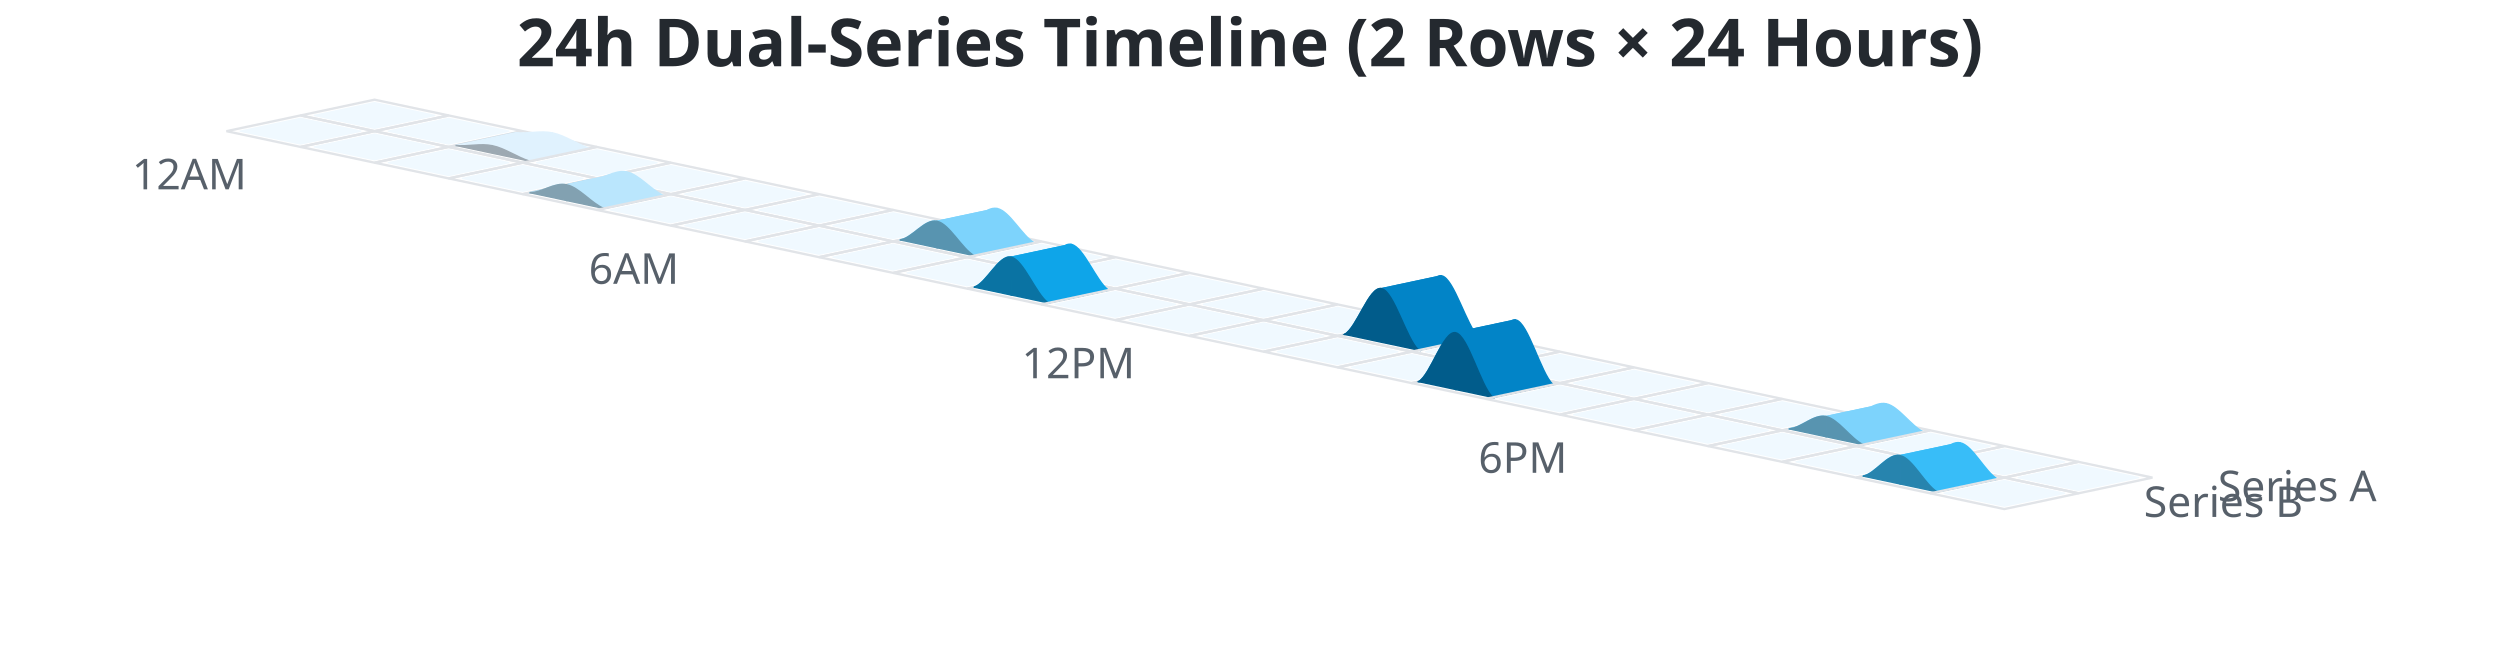
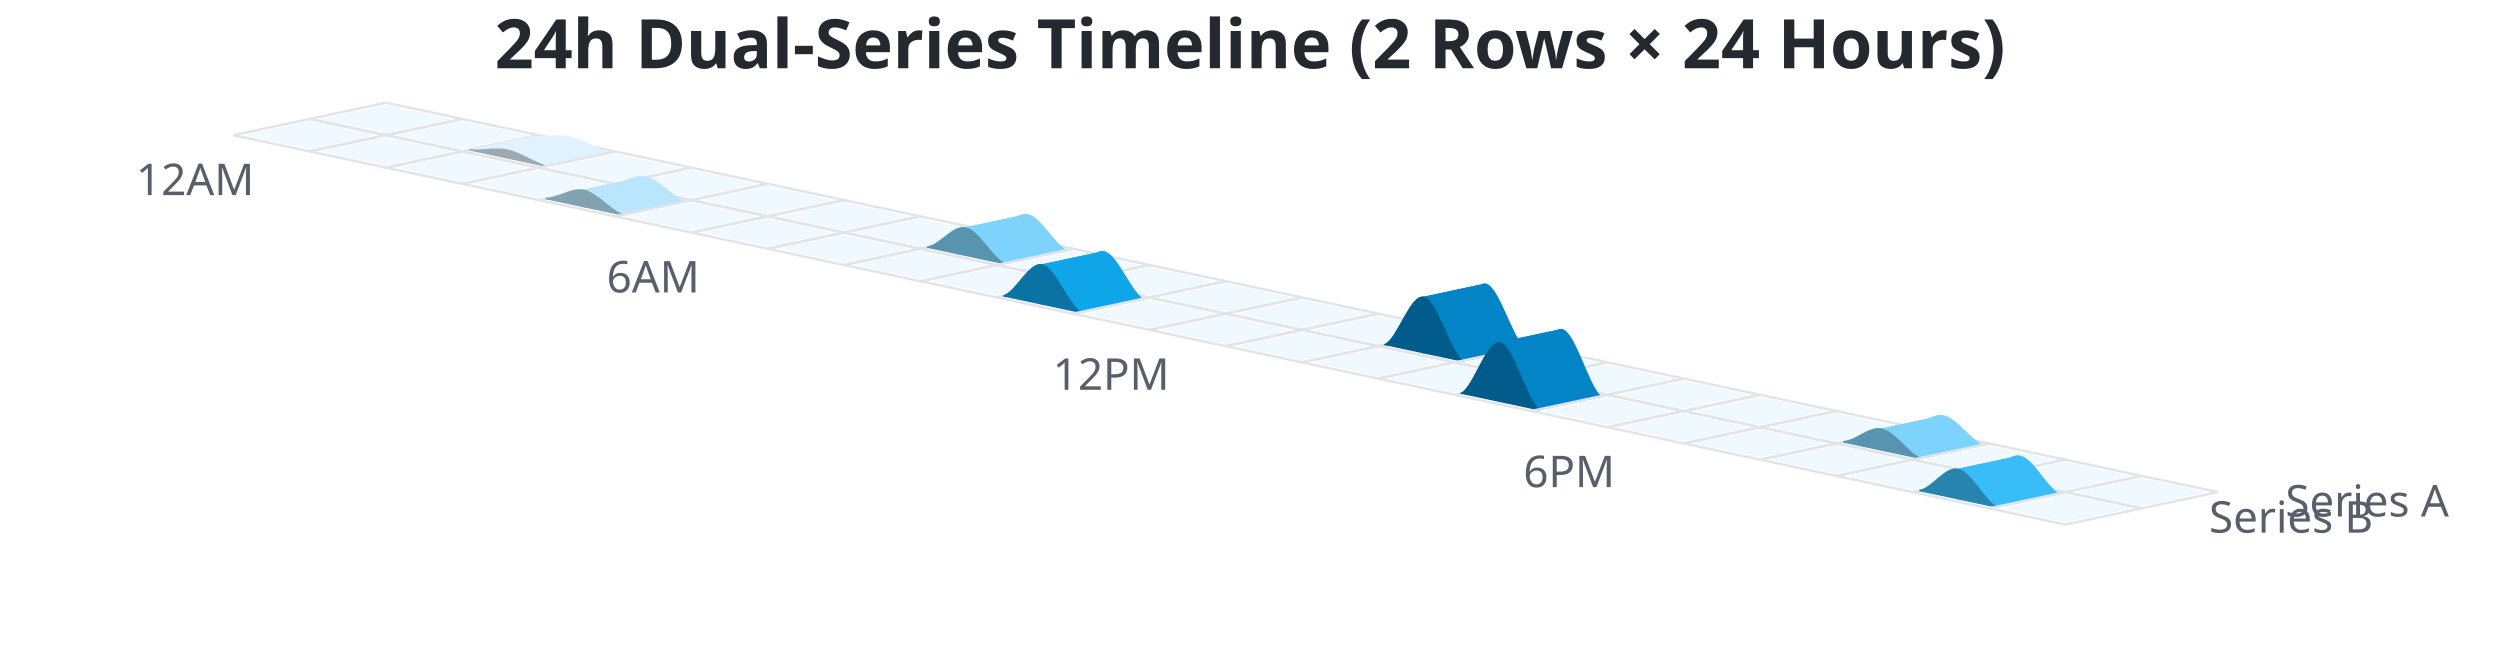
- <svg xmlns="http://www.w3.org/2000/svg" viewBox="-79.13 -21.06 528.16 138.51" width="100%" height="100%">
+ <svg xmlns="http://www.w3.org/2000/svg" viewBox="-79.13 -21.06 512.56 136.51" width="100%" height="100%">
  <style>
        @keyframes iso-grow {
          from {
            transform: scaleY(0);
          }
          to {
            transform: scaleY(1);
          }
        }
        .iso-bar {
          transform-box: fill-box;
          animation: iso-grow 0.6s cubic-bezier(0.16, 1, 0.3, 1) both;
          transition: transform 0.2s cubic-bezier(0.25, 0.46, 0.45, 0.94), filter 0.2s ease;
          cursor: pointer;
        }
        .iso-bar:hover {
          filter: brightness(1.1) drop-shadow(0 4px 6px rgba(0, 0, 0, 0.2));
          transform: translateY(-3px) scaleY(1);
        }
        .iso-face-top, .iso-face-left, .iso-face-right, .iso-bridge-top, .iso-bridge-front {
          transition: fill 0.2s ease;
        }
      </style>
-   <text x="184.95" y="-7.06" fill="#24292f" font-size="14" font-weight="bold" font-family="sans-serif" text-anchor="middle">24h Dual-Series Timeline (2 Rows × 24 Hours)</text>
+   <text x="177.15" y="-7.06" fill="#24292f" font-size="14" font-weight="bold" font-family="sans-serif" text-anchor="middle">24h Dual-Series Timeline (2 Rows × 24 Hours)</text>
  <g>
    <polygon class="iso-grid-cell" points="0.00,0.00 -15.65,3.33 0.00,6.65 15.65,3.33" fill="none" stroke="#e1e4e8" stroke-width="0.5" />
    <g class="iso-bar" data-col="0" data-row="0" data-value="0" style="animation-delay: 0ms; transform-origin: bottom;">
      <polygon points="0.00,0.62 -12.72,3.33 0.00,6.03 12.72,3.33" fill="#f0f9ff" stroke="#f0f9ff" stroke-width="0.3" stroke-linejoin="round" fill-opacity="1" stroke-opacity="1" />
    </g>
    <polygon class="iso-grid-cell" points="-15.65,3.33 -31.30,6.65 -15.65,9.98 0.00,6.65" fill="none" stroke="#e1e4e8" stroke-width="0.5" />
    <g class="iso-bar" data-col="0" data-row="1" data-value="0" style="animation-delay: 15ms; transform-origin: bottom;">
      <polygon points="-15.65,3.95 -28.37,6.65 -15.65,9.36 -2.93,6.65" fill="#f0f9ff" stroke="#f0f9ff" stroke-width="0.3" stroke-linejoin="round" fill-opacity="1" stroke-opacity="1" />
    </g>
    <polygon class="iso-grid-cell" points="15.65,3.33 0.00,6.65 15.65,9.98 31.30,6.65" fill="none" stroke="#e1e4e8" stroke-width="0.5" />
    <g class="iso-bar" data-col="1" data-row="0" data-value="0" style="animation-delay: 15ms; transform-origin: bottom;">
      <polygon points="15.65,3.95 2.93,6.65 15.65,9.36 28.37,6.65" fill="#f0f9ff" stroke="#f0f9ff" stroke-width="0.3" stroke-linejoin="round" fill-opacity="1" stroke-opacity="1" />
    </g>
    <polygon class="iso-grid-cell" points="0.00,6.65 -15.65,9.98 0.00,13.31 15.65,9.98" fill="none" stroke="#e1e4e8" stroke-width="0.5" />
    <g class="iso-bar" data-col="1" data-row="1" data-value="0" style="animation-delay: 30ms; transform-origin: bottom;">
      <polygon points="0.00,7.28 -12.72,9.98 0.00,12.68 12.72,9.98" fill="#f0f9ff" stroke="#f0f9ff" stroke-width="0.3" stroke-linejoin="round" fill-opacity="1" stroke-opacity="1" />
    </g>
    <polygon class="iso-grid-cell" points="31.30,6.65 15.65,9.98 31.30,13.31 46.95,9.98" fill="none" stroke="#e1e4e8" stroke-width="0.5" />
    <g class="iso-bar" data-col="2" data-row="0" data-value="12" style="animation-delay: 30ms; transform-origin: bottom;">
      <polygon class="iso-face-left" points="29.83,6.97 17.12,9.67 17.12,9.67 29.83,6.97" fill="#beced8" stroke="#beced8" stroke-width="0.3" stroke-linejoin="round" fill-opacity="1" stroke-opacity="1" />
      <polygon class="iso-face-right" points="45.48,10.29 32.77,12.99 32.77,12.99 45.48,10.29" fill="#9da9b2" stroke="#9da9b2" stroke-width="0.3" stroke-linejoin="round" fill-opacity="1" stroke-opacity="1" />
      <path class="iso-face-top" d="M 17.12,9.67 C 19.73,9.96 22.33,9.18 24.94,9.73 L 37.66,7.03 C 35.05,6.47 32.44,7.25 29.83,6.97 Z" fill="#e0f2fe" stroke="#e0f2fe" stroke-width="0.3" fill-opacity="1" stroke-opacity="1" />
      <path class="iso-face-right" d="M 17.12,9.67 L 17.12,9.67 C 19.73,9.96 22.33,9.18 24.94,9.73 L 24.94,11.33 C 22.33,10.78 19.73,10.22 17.12,9.67 Z" fill="#9da9b2" stroke="#9da9b2" stroke-width="0.3" fill-opacity="1" stroke-opacity="1" />
      <path class="iso-face-top" d="M 24.94,9.73 C 27.55,10.29 30.16,12.17 32.77,12.99 L 45.48,10.29 C 42.88,9.47 40.27,7.58 37.66,7.03 Z" fill="#e0f2fe" stroke="#e0f2fe" stroke-width="0.3" fill-opacity="1" stroke-opacity="1" />
      <path class="iso-face-right" d="M 24.94,11.33 L 24.94,9.73 C 27.55,10.29 30.16,12.17 32.77,12.99 L 32.77,12.99 C 30.16,12.44 27.55,11.89 24.94,11.33 Z" fill="#9da9b2" stroke="#9da9b2" stroke-width="0.3" fill-opacity="1" stroke-opacity="1" />
    </g>
    <polygon class="iso-grid-cell" points="15.65,9.98 0.00,13.31 15.65,16.63 31.30,13.31" fill="none" stroke="#e1e4e8" stroke-width="0.5" />
    <g class="iso-bar" data-col="2" data-row="1" data-value="0" style="animation-delay: 45ms; transform-origin: bottom;">
      <polygon points="15.65,10.60 2.93,13.31 15.65,16.01 28.37,13.31" fill="#f0f9ff" stroke="#f0f9ff" stroke-width="0.3" stroke-linejoin="round" fill-opacity="1" stroke-opacity="1" />
    </g>
    <polygon class="iso-grid-cell" points="46.95,9.98 31.30,13.31 46.95,16.63 62.60,13.31" fill="none" stroke="#e1e4e8" stroke-width="0.5" />
    <g class="iso-bar" data-col="3" data-row="0" data-value="0" style="animation-delay: 45ms; transform-origin: bottom;">
      <polygon points="46.95,10.60 34.24,13.31 46.95,16.01 59.67,13.31" fill="#f0f9ff" stroke="#f0f9ff" stroke-width="0.3" stroke-linejoin="round" fill-opacity="1" stroke-opacity="1" />
    </g>
    <polygon class="iso-grid-cell" points="31.30,13.31 15.65,16.63 31.30,19.96 46.95,16.63" fill="none" stroke="#e1e4e8" stroke-width="0.5" />
    <g class="iso-bar" data-col="3" data-row="1" data-value="0" style="animation-delay: 60ms; transform-origin: bottom;">
      <polygon points="31.30,13.93 18.58,16.63 31.30,19.34 44.02,16.63" fill="#f0f9ff" stroke="#f0f9ff" stroke-width="0.3" stroke-linejoin="round" fill-opacity="1" stroke-opacity="1" />
    </g>
    <polygon class="iso-grid-cell" points="62.60,13.31 46.95,16.63 62.60,19.96 78.25,16.63" fill="none" stroke="#e1e4e8" stroke-width="0.5" />
    <g class="iso-bar" data-col="4" data-row="0" data-value="0" style="animation-delay: 60ms; transform-origin: bottom;">
      <polygon points="62.60,13.93 49.89,16.63 62.60,19.34 75.32,16.63" fill="#f0f9ff" stroke="#f0f9ff" stroke-width="0.3" stroke-linejoin="round" fill-opacity="1" stroke-opacity="1" />
    </g>
    <polygon class="iso-grid-cell" points="46.95,16.63 31.30,19.96 46.95,23.29 62.60,19.96" fill="none" stroke="#e1e4e8" stroke-width="0.5" />
    <g class="iso-bar" data-col="4" data-row="1" data-value="25" style="animation-delay: 75ms; transform-origin: bottom;">
      <polygon class="iso-face-left" points="45.48,16.94 32.77,19.65 32.77,19.65 45.48,16.94" fill="#9ec4d7" stroke="#9ec4d7" stroke-width="0.3" stroke-linejoin="round" fill-opacity="1" stroke-opacity="1" />
      <polygon class="iso-face-right" points="61.13,20.27 48.42,22.97 48.42,22.97 61.13,20.27" fill="#82a1b1" stroke="#82a1b1" stroke-width="0.3" stroke-linejoin="round" fill-opacity="1" stroke-opacity="1" />
      <path class="iso-face-top" d="M 32.77,19.65 C 35.38,19.65 37.98,17.42 40.59,17.98 L 53.31,15.27 C 50.70,14.72 48.09,16.94 45.48,16.94 Z" fill="#bae6fd" stroke="#bae6fd" stroke-width="0.3" fill-opacity="1" stroke-opacity="1" />
      <path class="iso-face-right" d="M 32.77,19.65 L 32.77,19.65 C 35.38,19.65 37.98,17.42 40.59,17.98 L 40.59,21.31 C 37.98,20.76 35.38,20.20 32.77,19.65 Z" fill="#82a1b1" stroke="#82a1b1" stroke-width="0.3" fill-opacity="1" stroke-opacity="1" />
      <path class="iso-face-top" d="M 40.59,17.98 C 43.20,18.53 45.81,21.86 48.42,22.97 L 61.13,20.27 C 58.53,19.16 55.92,15.83 53.31,15.27 Z" fill="#bae6fd" stroke="#bae6fd" stroke-width="0.3" fill-opacity="1" stroke-opacity="1" />
      <path class="iso-face-right" d="M 40.59,21.31 L 40.59,17.98 C 43.20,18.53 45.81,21.86 48.42,22.97 L 48.42,22.97 C 45.81,22.42 43.20,21.87 40.59,21.31 Z" fill="#82a1b1" stroke="#82a1b1" stroke-width="0.3" fill-opacity="1" stroke-opacity="1" />
    </g>
    <polygon class="iso-grid-cell" points="78.25,16.63 62.60,19.96 78.25,23.29 93.90,19.96" fill="none" stroke="#e1e4e8" stroke-width="0.5" />
    <g class="iso-bar" data-col="5" data-row="0" data-value="0" style="animation-delay: 75ms; transform-origin: bottom;">
      <polygon points="78.25,17.26 65.54,19.96 78.25,22.66 90.97,19.96" fill="#f0f9ff" stroke="#f0f9ff" stroke-width="0.3" stroke-linejoin="round" fill-opacity="1" stroke-opacity="1" />
    </g>
    <polygon class="iso-grid-cell" points="62.60,19.96 46.95,23.29 62.60,26.61 78.25,23.29" fill="none" stroke="#e1e4e8" stroke-width="0.5" />
    <g class="iso-bar" data-col="5" data-row="1" data-value="0" style="animation-delay: 90ms; transform-origin: bottom;">
      <polygon points="62.60,20.58 49.89,23.29 62.60,25.99 75.32,23.29" fill="#f0f9ff" stroke="#f0f9ff" stroke-width="0.3" stroke-linejoin="round" fill-opacity="1" stroke-opacity="1" />
    </g>
    <polygon class="iso-grid-cell" points="93.90,19.96 78.25,23.29 93.90,26.61 109.55,23.29" fill="none" stroke="#e1e4e8" stroke-width="0.5" />
    <g class="iso-bar" data-col="6" data-row="0" data-value="0" style="animation-delay: 90ms; transform-origin: bottom;">
      <polygon points="93.90,20.58 81.19,23.29 93.90,25.99 106.62,23.29" fill="#f0f9ff" stroke="#f0f9ff" stroke-width="0.3" stroke-linejoin="round" fill-opacity="1" stroke-opacity="1" />
    </g>
    <polygon class="iso-grid-cell" points="78.25,23.29 62.60,26.61 78.25,29.94 93.90,26.61" fill="none" stroke="#e1e4e8" stroke-width="0.5" />
    <g class="iso-bar" data-col="6" data-row="1" data-value="0" style="animation-delay: 105ms; transform-origin: bottom;">
      <polygon points="78.25,23.91 65.54,26.61 78.25,29.32 90.97,26.61" fill="#f0f9ff" stroke="#f0f9ff" stroke-width="0.3" stroke-linejoin="round" fill-opacity="1" stroke-opacity="1" />
    </g>
    <polygon class="iso-grid-cell" points="109.55,23.29 93.90,26.61 109.55,29.94 125.20,26.61" fill="none" stroke="#e1e4e8" stroke-width="0.5" />
    <g class="iso-bar" data-col="7" data-row="0" data-value="0" style="animation-delay: 105ms; transform-origin: bottom;">
      <polygon points="109.55,23.91 96.84,26.61 109.55,29.32 122.27,26.61" fill="#f0f9ff" stroke="#f0f9ff" stroke-width="0.3" stroke-linejoin="round" fill-opacity="1" stroke-opacity="1" />
    </g>
    <polygon class="iso-grid-cell" points="93.90,26.61 78.25,29.94 93.90,33.27 109.55,29.94" fill="none" stroke="#e1e4e8" stroke-width="0.5" />
    <g class="iso-bar" data-col="7" data-row="1" data-value="0" style="animation-delay: 120ms; transform-origin: bottom;">
      <polygon points="93.90,27.24 81.19,29.94 93.90,32.64 106.62,29.94" fill="#f0f9ff" stroke="#f0f9ff" stroke-width="0.3" stroke-linejoin="round" fill-opacity="1" stroke-opacity="1" />
    </g>
    <polygon class="iso-grid-cell" points="125.20,26.61 109.55,29.94 125.20,33.27 140.85,29.94" fill="none" stroke="#e1e4e8" stroke-width="0.5" />
    <g class="iso-bar" data-col="8" data-row="0" data-value="42" style="animation-delay: 120ms; transform-origin: bottom;">
      <polygon class="iso-face-left" points="123.74,26.92 111.02,29.63 111.02,29.63 123.74,26.92" fill="#6ab3d6" stroke="#6ab3d6" stroke-width="0.3" stroke-linejoin="round" fill-opacity="1" stroke-opacity="1" />
      <polygon class="iso-face-right" points="139.39,30.25 126.67,32.95 126.67,32.95 139.39,30.25" fill="#5894b0" stroke="#5894b0" stroke-width="0.3" stroke-linejoin="round" fill-opacity="1" stroke-opacity="1" />
      <path class="iso-face-top" d="M 111.02,29.63 C 113.63,29.25 116.24,25.14 118.84,25.69 L 131.56,22.99 C 128.95,22.43 126.34,26.55 123.74,26.92 Z" fill="#7dd3fc" stroke="#7dd3fc" stroke-width="0.3" fill-opacity="1" stroke-opacity="1" />
      <path class="iso-face-right" d="M 111.02,29.63 L 111.02,29.63 C 113.63,29.25 116.24,25.14 118.84,25.69 L 118.84,31.29 C 116.24,30.74 113.63,30.18 111.02,29.63 Z" fill="#5894b0" stroke="#5894b0" stroke-width="0.3" fill-opacity="1" stroke-opacity="1" />
      <path class="iso-face-top" d="M 118.84,25.69 C 121.45,26.25 124.06,31.47 126.67,32.95 L 139.39,30.25 C 136.78,28.76 134.17,23.54 131.56,22.99 Z" fill="#7dd3fc" stroke="#7dd3fc" stroke-width="0.3" fill-opacity="1" stroke-opacity="1" />
      <path class="iso-face-right" d="M 118.84,31.29 L 118.84,25.69 C 121.45,26.25 124.06,31.47 126.67,32.95 L 126.67,32.95 C 124.06,32.40 121.45,31.85 118.84,31.29 Z" fill="#5894b0" stroke="#5894b0" stroke-width="0.3" fill-opacity="1" stroke-opacity="1" />
    </g>
    <polygon class="iso-grid-cell" points="109.55,29.94 93.90,33.27 109.55,36.59 125.20,33.27" fill="none" stroke="#e1e4e8" stroke-width="0.5" />
    <g class="iso-bar" data-col="8" data-row="1" data-value="0" style="animation-delay: 135ms; transform-origin: bottom;">
      <polygon points="109.55,30.56 96.84,33.27 109.55,35.97 122.27,33.27" fill="#f0f9ff" stroke="#f0f9ff" stroke-width="0.3" stroke-linejoin="round" fill-opacity="1" stroke-opacity="1" />
    </g>
    <polygon class="iso-grid-cell" points="140.85,29.94 125.20,33.27 140.85,36.59 156.50,33.27" fill="none" stroke="#e1e4e8" stroke-width="0.5" />
    <g class="iso-bar" data-col="9" data-row="0" data-value="0" style="animation-delay: 135ms; transform-origin: bottom;">
      <polygon points="140.85,30.56 128.14,33.27 140.85,35.97 153.57,33.27" fill="#f0f9ff" stroke="#f0f9ff" stroke-width="0.3" stroke-linejoin="round" fill-opacity="1" stroke-opacity="1" />
    </g>
    <polygon class="iso-grid-cell" points="125.20,33.27 109.55,36.59 125.20,39.92 140.85,36.59" fill="none" stroke="#e1e4e8" stroke-width="0.5" />
    <g class="iso-bar" data-col="9" data-row="1" data-value="0" style="animation-delay: 150ms; transform-origin: bottom;">
      <polygon points="125.20,33.89 112.49,36.59 125.20,39.30 137.92,36.59" fill="#f0f9ff" stroke="#f0f9ff" stroke-width="0.3" stroke-linejoin="round" fill-opacity="1" stroke-opacity="1" />
    </g>
    <polygon class="iso-grid-cell" points="156.50,33.27 140.85,36.59 156.50,39.92 172.15,36.59" fill="none" stroke="#e1e4e8" stroke-width="0.5" />
    <g class="iso-bar" data-col="10" data-row="0" data-value="0" style="animation-delay: 150ms; transform-origin: bottom;">
      <polygon points="156.50,33.89 143.79,36.59 156.50,39.30 169.22,36.59" fill="#f0f9ff" stroke="#f0f9ff" stroke-width="0.3" stroke-linejoin="round" fill-opacity="1" stroke-opacity="1" />
    </g>
    <polygon class="iso-grid-cell" points="140.85,36.59 125.20,39.92 140.85,43.25 156.50,39.92" fill="none" stroke="#e1e4e8" stroke-width="0.5" />
    <g class="iso-bar" data-col="10" data-row="1" data-value="60" style="animation-delay: 165ms; transform-origin: bottom;">
      <polygon class="iso-face-left" points="139.39,36.90 126.67,39.61 126.67,39.61 139.39,36.90" fill="#0c8cc6" stroke="#0c8cc6" stroke-width="0.3" stroke-linejoin="round" fill-opacity="1" stroke-opacity="1" />
      <polygon class="iso-face-right" points="155.04,40.23 142.32,42.93 142.32,42.93 155.04,40.23" fill="#0a73a3" stroke="#0a73a3" stroke-width="0.3" stroke-linejoin="round" fill-opacity="1" stroke-opacity="1" />
      <path class="iso-face-top" d="M 126.67,39.61 C 129.28,38.83 131.89,32.72 134.50,33.27 L 147.21,30.57 C 144.60,30.01 141.99,36.13 139.39,36.90 Z" fill="#0ea5e9" stroke="#0ea5e9" stroke-width="0.3" fill-opacity="1" stroke-opacity="1" />
      <path class="iso-face-right" d="M 126.67,39.61 L 126.67,39.61 C 129.28,38.83 131.89,32.72 134.50,33.27 L 134.50,41.27 C 131.89,40.72 129.28,40.16 126.67,39.61 Z" fill="#0a73a3" stroke="#0a73a3" stroke-width="0.3" fill-opacity="1" stroke-opacity="1" />
      <path class="iso-face-top" d="M 134.50,33.27 C 137.10,33.82 139.71,41.05 142.32,42.93 L 155.04,40.23 C 152.43,38.34 149.82,31.12 147.21,30.57 Z" fill="#0ea5e9" stroke="#0ea5e9" stroke-width="0.3" fill-opacity="1" stroke-opacity="1" />
      <path class="iso-face-right" d="M 134.50,41.27 L 134.50,33.27 C 137.10,33.82 139.71,41.05 142.32,42.93 L 142.32,42.93 C 139.71,42.38 137.10,41.82 134.50,41.27 Z" fill="#0a73a3" stroke="#0a73a3" stroke-width="0.3" fill-opacity="1" stroke-opacity="1" />
    </g>
    <polygon class="iso-grid-cell" points="172.15,36.59 156.50,39.92 172.15,43.25 187.80,39.92" fill="none" stroke="#e1e4e8" stroke-width="0.5" />
    <g class="iso-bar" data-col="11" data-row="0" data-value="0" style="animation-delay: 165ms; transform-origin: bottom;">
      <polygon points="172.15,37.22 159.44,39.92 172.15,42.62 184.87,39.92" fill="#f0f9ff" stroke="#f0f9ff" stroke-width="0.3" stroke-linejoin="round" fill-opacity="1" stroke-opacity="1" />
    </g>
    <polygon class="iso-grid-cell" points="156.50,39.92 140.85,43.25 156.50,46.57 172.15,43.25" fill="none" stroke="#e1e4e8" stroke-width="0.5" />
    <g class="iso-bar" data-col="11" data-row="1" data-value="0" style="animation-delay: 180ms; transform-origin: bottom;">
      <polygon points="156.50,40.54 143.79,43.25 156.50,45.95 169.22,43.25" fill="#f0f9ff" stroke="#f0f9ff" stroke-width="0.3" stroke-linejoin="round" fill-opacity="1" stroke-opacity="1" />
    </g>
    <polygon class="iso-grid-cell" points="187.80,39.92 172.15,43.25 187.80,46.57 203.45,43.25" fill="none" stroke="#e1e4e8" stroke-width="0.5" />
    <g class="iso-bar" data-col="12" data-row="0" data-value="0" style="animation-delay: 180ms; transform-origin: bottom;">
      <polygon points="187.80,40.54 175.09,43.25 187.80,45.95 200.52,43.25" fill="#f0f9ff" stroke="#f0f9ff" stroke-width="0.3" stroke-linejoin="round" fill-opacity="1" stroke-opacity="1" />
    </g>
    <polygon class="iso-grid-cell" points="172.15,43.25 156.50,46.57 172.15,49.90 187.80,46.57" fill="none" stroke="#e1e4e8" stroke-width="0.5" />
    <g class="iso-bar" data-col="12" data-row="1" data-value="0" style="animation-delay: 195ms; transform-origin: bottom;">
      <polygon points="172.15,43.87 159.44,46.57 172.15,49.28 184.87,46.57" fill="#f0f9ff" stroke="#f0f9ff" stroke-width="0.3" stroke-linejoin="round" fill-opacity="1" stroke-opacity="1" />
    </g>
    <polygon class="iso-grid-cell" points="203.45,43.25 187.80,46.57 203.45,49.90 219.11,46.57" fill="none" stroke="#e1e4e8" stroke-width="0.5" />
    <g class="iso-bar" data-col="13" data-row="0" data-value="0" style="animation-delay: 195ms; transform-origin: bottom;">
      <polygon points="203.45,43.87 190.74,46.57 203.45,49.28 216.17,46.57" fill="#f0f9ff" stroke="#f0f9ff" stroke-width="0.3" stroke-linejoin="round" fill-opacity="1" stroke-opacity="1" />
    </g>
    <polygon class="iso-grid-cell" points="187.80,46.57 172.15,49.90 187.80,53.23 203.45,49.90" fill="none" stroke="#e1e4e8" stroke-width="0.5" />
    <g class="iso-bar" data-col="13" data-row="1" data-value="0" style="animation-delay: 210ms; transform-origin: bottom;">
      <polygon points="187.80,47.20 175.09,49.90 187.80,52.60 200.52,49.90" fill="#f0f9ff" stroke="#f0f9ff" stroke-width="0.3" stroke-linejoin="round" fill-opacity="1" stroke-opacity="1" />
    </g>
    <polygon class="iso-grid-cell" points="219.11,46.57 203.45,49.90 219.11,53.23 234.76,49.90" fill="none" stroke="#e1e4e8" stroke-width="0.5" />
    <g class="iso-bar" data-col="14" data-row="0" data-value="85" style="animation-delay: 210ms; transform-origin: bottom;">
      <polygon class="iso-face-left" points="217.64,46.88 204.92,49.59 204.92,49.59 217.64,46.88" fill="#0270a9" stroke="#0270a9" stroke-width="0.3" stroke-linejoin="round" fill-opacity="1" stroke-opacity="1" />
      <polygon class="iso-face-right" points="233.29,50.21 220.57,52.91 220.57,52.91 233.29,50.21" fill="#015c8b" stroke="#015c8b" stroke-width="0.3" stroke-linejoin="round" fill-opacity="1" stroke-opacity="1" />
      <path class="iso-face-top" d="M 204.92,49.59 C 207.53,48.25 210.14,39.36 212.75,39.92 L 225.46,37.21 C 222.85,36.66 220.25,45.55 217.64,46.88 Z" fill="#0284c7" stroke="#0284c7" stroke-width="0.3" fill-opacity="1" stroke-opacity="1" />
      <path class="iso-face-right" d="M 204.92,49.59 L 204.92,49.59 C 207.53,48.25 210.14,39.36 212.75,39.92 L 212.75,51.25 C 210.14,50.70 207.53,50.14 204.92,49.59 Z" fill="#015c8b" stroke="#015c8b" stroke-width="0.3" fill-opacity="1" stroke-opacity="1" />
      <path class="iso-face-top" d="M 212.75,39.92 C 215.36,40.47 217.96,50.47 220.57,52.91 L 233.29,50.21 C 230.68,47.77 228.07,37.77 225.46,37.21 Z" fill="#0284c7" stroke="#0284c7" stroke-width="0.3" fill-opacity="1" stroke-opacity="1" />
      <path class="iso-face-right" d="M 212.75,51.25 L 212.75,39.92 C 215.36,40.47 217.96,50.47 220.57,52.91 L 220.57,52.91 C 217.96,52.36 215.36,51.80 212.75,51.25 Z" fill="#015c8b" stroke="#015c8b" stroke-width="0.3" fill-opacity="1" stroke-opacity="1" />
    </g>
    <polygon class="iso-grid-cell" points="203.45,49.90 187.80,53.23 203.45,56.55 219.11,53.23" fill="none" stroke="#e1e4e8" stroke-width="0.5" />
    <g class="iso-bar" data-col="14" data-row="1" data-value="0" style="animation-delay: 225ms; transform-origin: bottom;">
      <polygon points="203.45,50.52 190.74,53.23 203.45,55.93 216.17,53.23" fill="#f0f9ff" stroke="#f0f9ff" stroke-width="0.3" stroke-linejoin="round" fill-opacity="1" stroke-opacity="1" />
    </g>
    <polygon class="iso-grid-cell" points="234.76,49.90 219.11,53.23 234.76,56.55 250.41,53.23" fill="none" stroke="#e1e4e8" stroke-width="0.5" />
    <g class="iso-bar" data-col="15" data-row="0" data-value="0" style="animation-delay: 225ms; transform-origin: bottom;">
      <polygon points="234.76,50.52 222.04,53.23 234.76,55.93 247.47,53.23" fill="#f0f9ff" stroke="#f0f9ff" stroke-width="0.3" stroke-linejoin="round" fill-opacity="1" stroke-opacity="1" />
    </g>
    <polygon class="iso-grid-cell" points="219.11,53.23 203.45,56.55 219.11,59.88 234.76,56.55" fill="none" stroke="#e1e4e8" stroke-width="0.5" />
    <g class="iso-bar" data-col="15" data-row="1" data-value="0" style="animation-delay: 240ms; transform-origin: bottom;">
      <polygon points="219.11,53.85 206.39,56.55 219.11,59.25 231.82,56.55" fill="#f0f9ff" stroke="#f0f9ff" stroke-width="0.3" stroke-linejoin="round" fill-opacity="1" stroke-opacity="1" />
    </g>
    <polygon class="iso-grid-cell" points="250.41,53.23 234.76,56.55 250.41,59.88 266.06,56.55" fill="none" stroke="#e1e4e8" stroke-width="0.5" />
    <g class="iso-bar" data-col="16" data-row="0" data-value="0" style="animation-delay: 240ms; transform-origin: bottom;">
      <polygon points="250.41,53.85 237.69,56.55 250.41,59.25 263.12,56.55" fill="#f0f9ff" stroke="#f0f9ff" stroke-width="0.3" stroke-linejoin="round" fill-opacity="1" stroke-opacity="1" />
    </g>
    <polygon class="iso-grid-cell" points="234.76,56.55 219.11,59.88 234.76,63.21 250.41,59.88" fill="none" stroke="#e1e4e8" stroke-width="0.5" />
    <g class="iso-bar" data-col="16" data-row="1" data-value="90" style="animation-delay: 255ms; transform-origin: bottom;">
      <polygon class="iso-face-left" points="233.29,56.86 220.57,59.57 220.57,59.57 233.29,56.86" fill="#0270a9" stroke="#0270a9" stroke-width="0.3" stroke-linejoin="round" fill-opacity="1" stroke-opacity="1" />
      <polygon class="iso-face-right" points="248.94,60.19 236.22,62.89 236.22,62.89 248.94,60.19" fill="#015c8b" stroke="#015c8b" stroke-width="0.3" stroke-linejoin="round" fill-opacity="1" stroke-opacity="1" />
      <path class="iso-face-top" d="M 220.57,59.57 C 223.18,58.12 225.79,48.68 228.40,49.23 L 241.11,46.53 C 238.50,45.97 235.90,55.42 233.29,56.86 Z" fill="#0284c7" stroke="#0284c7" stroke-width="0.3" fill-opacity="1" stroke-opacity="1" />
      <path class="iso-face-right" d="M 220.57,59.57 L 220.57,59.57 C 223.18,58.12 225.79,48.68 228.40,49.23 L 228.40,61.23 C 225.79,60.68 223.18,60.12 220.57,59.57 Z" fill="#015c8b" stroke="#015c8b" stroke-width="0.3" fill-opacity="1" stroke-opacity="1" />
      <path class="iso-face-top" d="M 228.40,49.23 C 231.01,49.78 233.61,60.34 236.22,62.89 L 248.94,60.19 C 246.33,57.64 243.72,47.08 241.11,46.53 Z" fill="#0284c7" stroke="#0284c7" stroke-width="0.3" fill-opacity="1" stroke-opacity="1" />
      <path class="iso-face-right" d="M 228.40,61.23 L 228.40,49.23 C 231.01,49.78 233.61,60.34 236.22,62.89 L 236.22,62.89 C 233.61,62.34 231.01,61.78 228.40,61.23 Z" fill="#015c8b" stroke="#015c8b" stroke-width="0.3" fill-opacity="1" stroke-opacity="1" />
    </g>
    <polygon class="iso-grid-cell" points="266.06,56.55 250.41,59.88 266.06,63.21 281.71,59.88" fill="none" stroke="#e1e4e8" stroke-width="0.5" />
    <g class="iso-bar" data-col="17" data-row="0" data-value="0" style="animation-delay: 255ms; transform-origin: bottom;">
      <polygon points="266.06,57.18 253.34,59.88 266.06,62.58 278.77,59.88" fill="#f0f9ff" stroke="#f0f9ff" stroke-width="0.3" stroke-linejoin="round" fill-opacity="1" stroke-opacity="1" />
    </g>
    <polygon class="iso-grid-cell" points="250.41,59.88 234.76,63.21 250.41,66.53 266.06,63.21" fill="none" stroke="#e1e4e8" stroke-width="0.5" />
    <g class="iso-bar" data-col="17" data-row="1" data-value="0" style="animation-delay: 270ms; transform-origin: bottom;">
      <polygon points="250.41,60.50 237.69,63.21 250.41,65.91 263.12,63.21" fill="#f0f9ff" stroke="#f0f9ff" stroke-width="0.3" stroke-linejoin="round" fill-opacity="1" stroke-opacity="1" />
    </g>
    <polygon class="iso-grid-cell" points="281.71,59.88 266.06,63.21 281.71,66.53 297.36,63.21" fill="none" stroke="#e1e4e8" stroke-width="0.5" />
    <g class="iso-bar" data-col="18" data-row="0" data-value="0" style="animation-delay: 270ms; transform-origin: bottom;">
      <polygon points="281.71,60.50 268.99,63.21 281.71,65.91 294.42,63.21" fill="#f0f9ff" stroke="#f0f9ff" stroke-width="0.3" stroke-linejoin="round" fill-opacity="1" stroke-opacity="1" />
    </g>
    <polygon class="iso-grid-cell" points="266.06,63.21 250.41,66.53 266.06,69.86 281.71,66.53" fill="none" stroke="#e1e4e8" stroke-width="0.5" />
    <g class="iso-bar" data-col="18" data-row="1" data-value="0" style="animation-delay: 285ms; transform-origin: bottom;">
      <polygon points="266.06,63.83 253.34,66.53 266.06,69.23 278.77,66.53" fill="#f0f9ff" stroke="#f0f9ff" stroke-width="0.3" stroke-linejoin="round" fill-opacity="1" stroke-opacity="1" />
    </g>
    <polygon class="iso-grid-cell" points="297.36,63.21 281.71,66.53 297.36,69.86 313.01,66.53" fill="none" stroke="#e1e4e8" stroke-width="0.5" />
    <g class="iso-bar" data-col="19" data-row="0" data-value="0" style="animation-delay: 285ms; transform-origin: bottom;">
      <polygon points="297.36,63.83 284.64,66.53 297.36,69.23 310.07,66.53" fill="#f0f9ff" stroke="#f0f9ff" stroke-width="0.3" stroke-linejoin="round" fill-opacity="1" stroke-opacity="1" />
    </g>
    <polygon class="iso-grid-cell" points="281.71,66.53 266.06,69.86 281.71,73.18 297.36,69.86" fill="none" stroke="#e1e4e8" stroke-width="0.5" />
    <g class="iso-bar" data-col="19" data-row="1" data-value="0" style="animation-delay: 300ms; transform-origin: bottom;">
      <polygon points="281.71,67.16 268.99,69.86 281.71,72.56 294.42,69.86" fill="#f0f9ff" stroke="#f0f9ff" stroke-width="0.3" stroke-linejoin="round" fill-opacity="1" stroke-opacity="1" />
    </g>
    <polygon class="iso-grid-cell" points="313.01,66.53 297.36,69.86 313.01,73.18 328.66,69.86" fill="none" stroke="#e1e4e8" stroke-width="0.5" />
    <g class="iso-bar" data-col="20" data-row="0" data-value="32" style="animation-delay: 300ms; transform-origin: bottom;">
      <polygon class="iso-face-left" points="311.54,66.84 298.82,69.55 298.82,69.55 311.54,66.84" fill="#6ab3d6" stroke="#6ab3d6" stroke-width="0.3" stroke-linejoin="round" fill-opacity="1" stroke-opacity="1" />
      <polygon class="iso-face-right" points="327.19,70.17 314.47,72.87 314.47,72.87 327.19,70.17" fill="#5894b0" stroke="#5894b0" stroke-width="0.3" stroke-linejoin="round" fill-opacity="1" stroke-opacity="1" />
      <path class="iso-face-top" d="M 298.82,69.55 C 301.43,69.39 304.04,66.39 306.65,66.94 L 319.37,64.24 C 316.76,63.69 314.15,66.69 311.54,66.84 Z" fill="#7dd3fc" stroke="#7dd3fc" stroke-width="0.3" fill-opacity="1" stroke-opacity="1" />
      <path class="iso-face-right" d="M 298.82,69.55 L 298.82,69.55 C 301.43,69.39 304.04,66.39 306.65,66.94 L 306.65,71.21 C 304.04,70.66 301.43,70.10 298.82,69.55 Z" fill="#5894b0" stroke="#5894b0" stroke-width="0.3" fill-opacity="1" stroke-opacity="1" />
      <path class="iso-face-top" d="M 306.65,66.94 C 309.26,67.50 311.87,71.61 314.47,72.87 L 327.19,70.17 C 324.58,68.90 321.97,64.79 319.37,64.24 Z" fill="#7dd3fc" stroke="#7dd3fc" stroke-width="0.3" fill-opacity="1" stroke-opacity="1" />
      <path class="iso-face-right" d="M 306.65,71.21 L 306.65,66.94 C 309.26,67.50 311.87,71.61 314.47,72.87 L 314.47,72.87 C 311.87,72.32 309.26,71.76 306.65,71.21 Z" fill="#5894b0" stroke="#5894b0" stroke-width="0.3" fill-opacity="1" stroke-opacity="1" />
    </g>
    <polygon class="iso-grid-cell" points="297.36,69.86 281.71,73.18 297.36,76.51 313.01,73.18" fill="none" stroke="#e1e4e8" stroke-width="0.5" />
    <g class="iso-bar" data-col="20" data-row="1" data-value="0" style="animation-delay: 315ms; transform-origin: bottom;">
      <polygon points="297.36,70.48 284.64,73.18 297.36,75.89 310.07,73.18" fill="#f0f9ff" stroke="#f0f9ff" stroke-width="0.3" stroke-linejoin="round" fill-opacity="1" stroke-opacity="1" />
    </g>
    <polygon class="iso-grid-cell" points="328.66,69.86 313.01,73.18 328.66,76.51 344.31,73.18" fill="none" stroke="#e1e4e8" stroke-width="0.5" />
    <g class="iso-bar" data-col="21" data-row="0" data-value="0" style="animation-delay: 315ms; transform-origin: bottom;">
      <polygon points="328.66,70.48 315.94,73.18 328.66,75.89 341.37,73.18" fill="#f0f9ff" stroke="#f0f9ff" stroke-width="0.3" stroke-linejoin="round" fill-opacity="1" stroke-opacity="1" />
    </g>
    <polygon class="iso-grid-cell" points="313.01,73.18 297.36,76.51 313.01,79.84 328.66,76.51" fill="none" stroke="#e1e4e8" stroke-width="0.5" />
    <g class="iso-bar" data-col="21" data-row="1" data-value="0" style="animation-delay: 330ms; transform-origin: bottom;">
      <polygon points="313.01,73.81 300.29,76.51 313.01,79.21 325.72,76.51" fill="#f0f9ff" stroke="#f0f9ff" stroke-width="0.3" stroke-linejoin="round" fill-opacity="1" stroke-opacity="1" />
    </g>
    <polygon class="iso-grid-cell" points="344.31,73.18 328.66,76.51 344.31,79.84 359.96,76.51" fill="none" stroke="#e1e4e8" stroke-width="0.5" />
    <g class="iso-bar" data-col="22" data-row="0" data-value="0" style="animation-delay: 330ms; transform-origin: bottom;">
      <polygon points="344.31,73.81 331.59,76.51 344.31,79.21 357.02,76.51" fill="#f0f9ff" stroke="#f0f9ff" stroke-width="0.3" stroke-linejoin="round" fill-opacity="1" stroke-opacity="1" />
    </g>
    <polygon class="iso-grid-cell" points="328.66,76.51 313.01,79.84 328.66,83.16 344.31,79.84" fill="none" stroke="#e1e4e8" stroke-width="0.5" />
    <g class="iso-bar" data-col="22" data-row="1" data-value="45" style="animation-delay: 345ms; transform-origin: bottom;">
      <polygon class="iso-face-left" points="327.19,76.82 314.47,79.53 314.47,79.53 327.19,76.82" fill="#30a1d3" stroke="#30a1d3" stroke-width="0.3" stroke-linejoin="round" fill-opacity="1" stroke-opacity="1" />
      <polygon class="iso-face-right" points="342.84,80.15 330.12,82.85 330.12,82.85 342.84,80.15" fill="#2784ae" stroke="#2784ae" stroke-width="0.3" stroke-linejoin="round" fill-opacity="1" stroke-opacity="1" />
      <path class="iso-face-top" d="M 314.47,79.53 C 317.08,79.08 319.69,74.64 322.30,75.19 L 335.02,72.49 C 332.41,71.93 329.80,76.38 327.19,76.82 Z" fill="#38bdf8" stroke="#38bdf8" stroke-width="0.3" fill-opacity="1" stroke-opacity="1" />
      <path class="iso-face-right" d="M 314.47,79.53 L 314.47,79.53 C 317.08,79.08 319.69,74.64 322.30,75.19 L 322.30,81.19 C 319.69,80.64 317.08,80.08 314.47,79.53 Z" fill="#2784ae" stroke="#2784ae" stroke-width="0.3" fill-opacity="1" stroke-opacity="1" />
      <path class="iso-face-top" d="M 322.30,75.19 C 324.91,75.74 327.52,81.30 330.12,82.85 L 342.84,80.15 C 340.23,78.60 337.62,73.04 335.02,72.49 Z" fill="#38bdf8" stroke="#38bdf8" stroke-width="0.3" fill-opacity="1" stroke-opacity="1" />
      <path class="iso-face-right" d="M 322.30,81.19 L 322.30,75.19 C 324.91,75.74 327.52,81.30 330.12,82.85 L 330.12,82.85 C 327.52,82.30 324.91,81.74 322.30,81.19 Z" fill="#2784ae" stroke="#2784ae" stroke-width="0.3" fill-opacity="1" stroke-opacity="1" />
    </g>
    <polygon class="iso-grid-cell" points="359.96,76.51 344.31,79.84 359.96,83.16 375.61,79.84" fill="none" stroke="#e1e4e8" stroke-width="0.5" />
    <g class="iso-bar" data-col="23" data-row="0" data-value="0" style="animation-delay: 345ms; transform-origin: bottom;">
      <polygon points="359.96,77.14 347.24,79.84 359.96,82.54 372.67,79.84" fill="#f0f9ff" stroke="#f0f9ff" stroke-width="0.3" stroke-linejoin="round" fill-opacity="1" stroke-opacity="1" />
    </g>
    <polygon class="iso-grid-cell" points="344.31,79.84 328.66,83.16 344.31,86.49 359.96,83.16" fill="none" stroke="#e1e4e8" stroke-width="0.5" />
    <g class="iso-bar" data-col="23" data-row="1" data-value="0" style="animation-delay: 360ms; transform-origin: bottom;">
      <polygon points="344.31,80.46 331.59,83.16 344.31,85.87 357.02,83.16" fill="#f0f9ff" stroke="#f0f9ff" stroke-width="0.3" stroke-linejoin="round" fill-opacity="1" stroke-opacity="1" />
    </g>
    <g class="iso-col-labels">
      <text x="-39.13" y="18.94" fill="#57606a" font-size="9" font-family="sans-serif" text-anchor="middle">12AM</text>
      <text x="54.78" y="38.90" fill="#57606a" font-size="9" font-family="sans-serif" text-anchor="middle">6AM</text>
      <text x="148.68" y="58.86" fill="#57606a" font-size="9" font-family="sans-serif" text-anchor="middle">12PM</text>
      <text x="242.58" y="78.82" fill="#57606a" font-size="9" font-family="sans-serif" text-anchor="middle">6PM</text>
    </g>
    <g class="iso-row-labels">
      <text x="389.43" y="84.83" fill="#57606a" font-size="9" font-family="sans-serif" text-anchor="start">Series A</text>
      <text x="373.78" y="88.15" fill="#57606a" font-size="9" font-family="sans-serif" text-anchor="start">Series B</text>
    </g>
  </g>
</svg>
